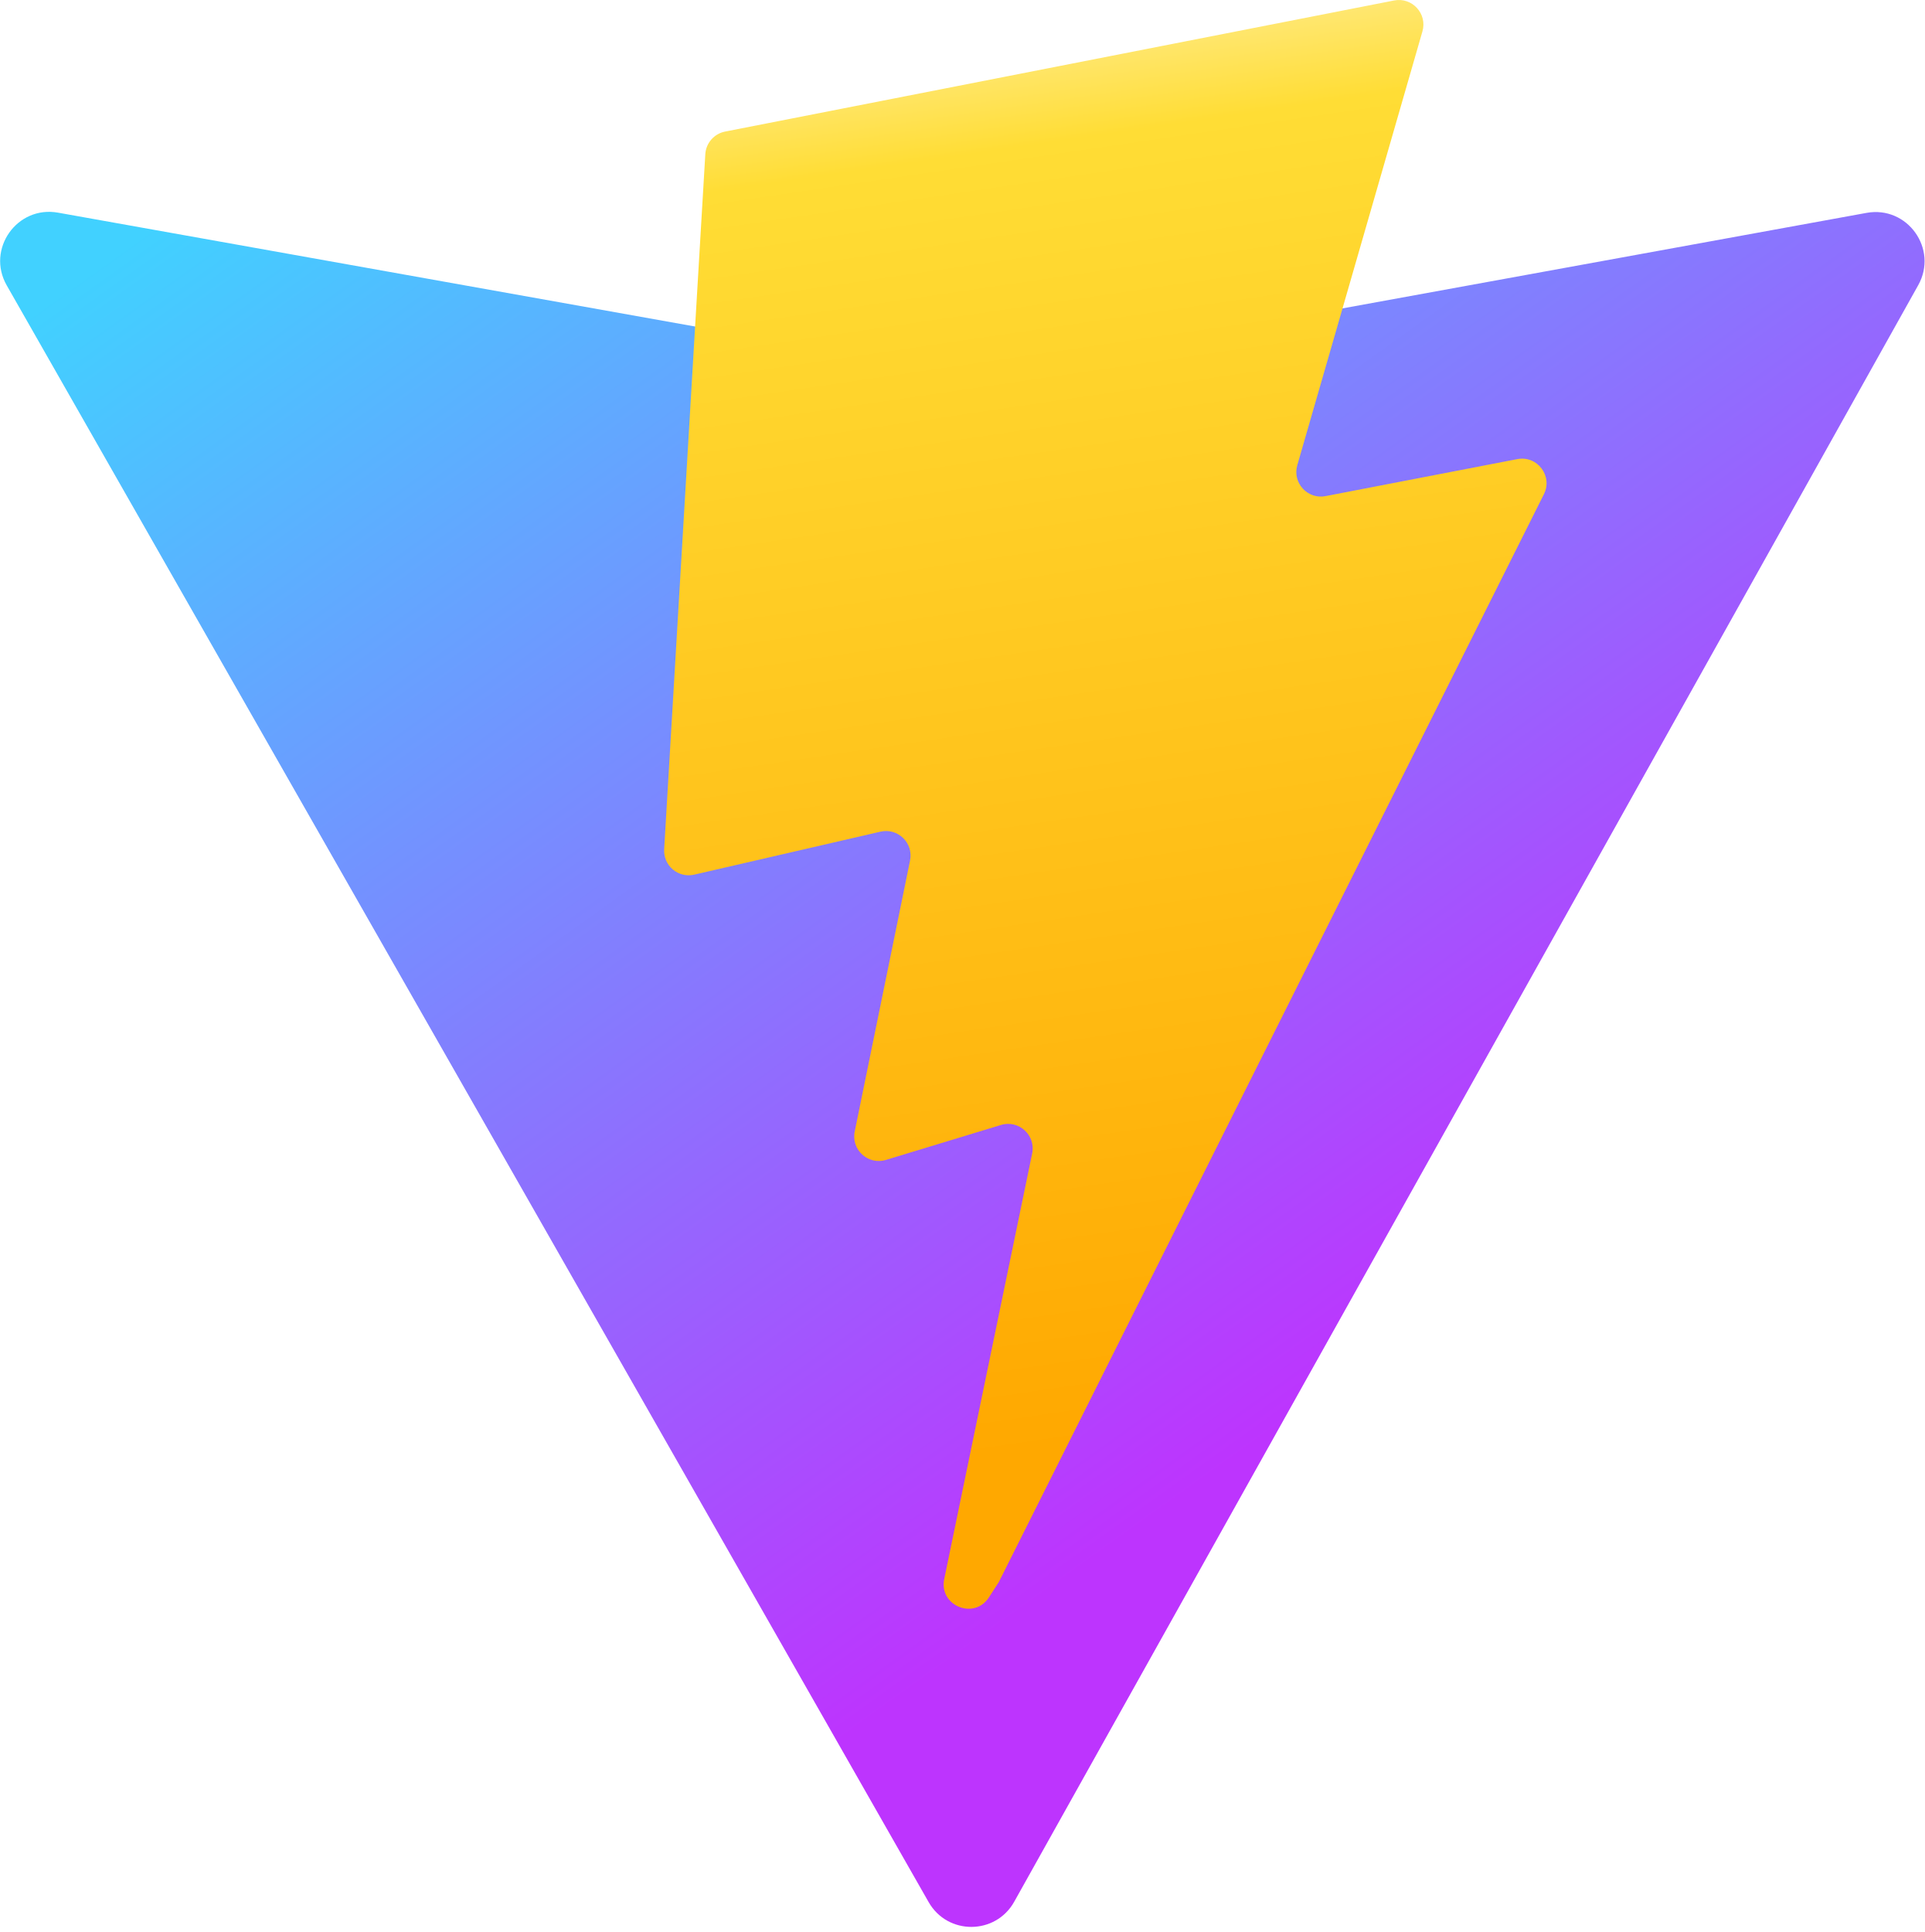
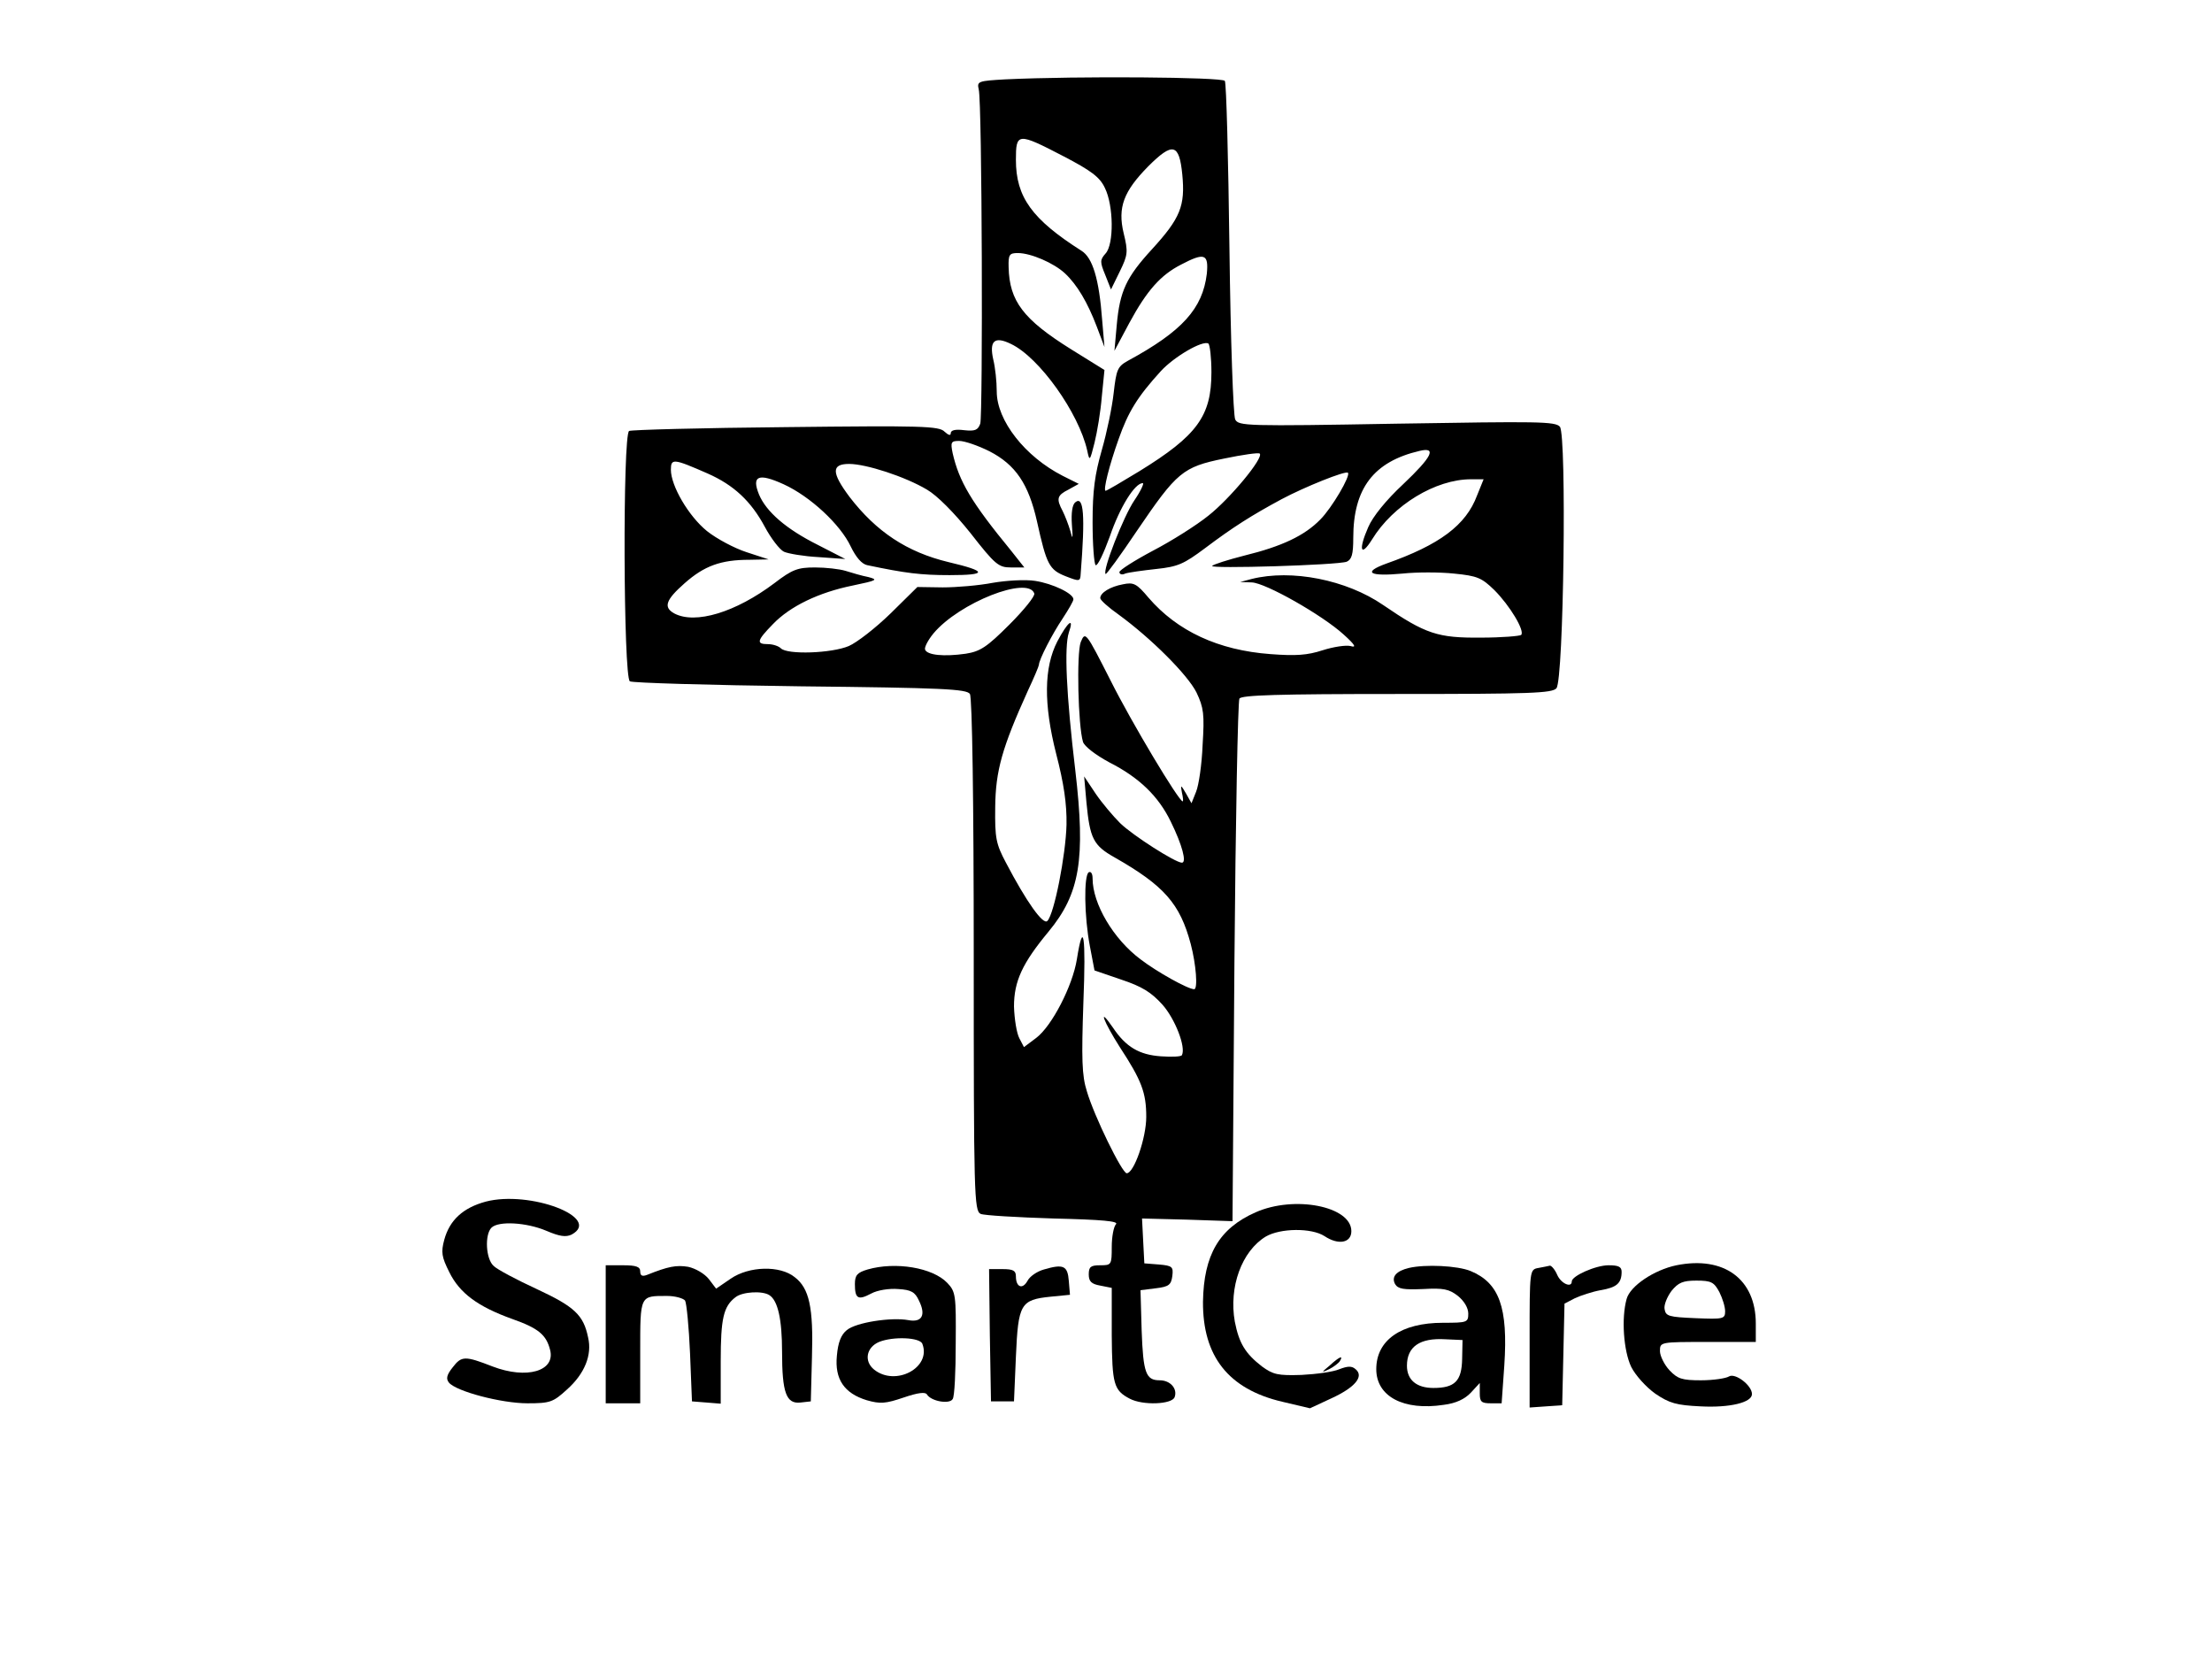
- <svg xmlns="http://www.w3.org/2000/svg" aria-hidden="true" role="img" class="iconify iconify--logos" width="31.88" height="32" preserveAspectRatio="xMidYMid meet" viewBox="0 0 256 257">
-   <defs>
-     <linearGradient id="IconifyId1813088fe1fbc01fb466" x1="-.828%" x2="57.636%" y1="7.652%" y2="78.411%">
-       <stop offset="0%" stop-color="#41D1FF" />
-       <stop offset="100%" stop-color="#BD34FE" />
-     </linearGradient>
-     <linearGradient id="IconifyId1813088fe1fbc01fb467" x1="43.376%" x2="50.316%" y1="2.242%" y2="89.03%">
-       <stop offset="0%" stop-color="#FFEA83" />
-       <stop offset="8.333%" stop-color="#FFDD35" />
-       <stop offset="100%" stop-color="#FFA800" />
-     </linearGradient>
-   </defs>
-   <path fill="url(#IconifyId1813088fe1fbc01fb466)" d="M255.153 37.938L134.897 252.976c-2.483 4.44-8.862 4.466-11.382.048L.875 37.958c-2.746-4.814 1.371-10.646 6.827-9.67l120.385 21.517a6.537 6.537 0 0 0 2.322-.004l117.867-21.483c5.438-.991 9.574 4.796 6.877 9.62Z" />
-   <path fill="url(#IconifyId1813088fe1fbc01fb467)" d="M185.432.063L96.44 17.501a3.268 3.268 0 0 0-2.634 3.014l-5.474 92.456a3.268 3.268 0 0 0 3.997 3.378l24.777-5.718c2.318-.535 4.413 1.507 3.936 3.838l-7.361 36.047c-.495 2.426 1.782 4.5 4.151 3.78l15.304-4.649c2.372-.72 4.652 1.36 4.15 3.788l-11.698 56.621c-.732 3.542 3.979 5.473 5.943 2.437l1.313-2.028l72.516-144.72c1.215-2.423-.88-5.186-3.54-4.672l-25.505 4.922c-2.396.462-4.435-1.77-3.759-4.114l16.646-57.705c.677-2.35-1.37-4.583-3.769-4.113Z" />
+ <svg xmlns="http://www.w3.org/2000/svg" version="1.0" width="577pt" height="433pt" viewBox="0 0 577 433" preserveAspectRatio="xMidYMid meet">
+   <g transform="translate(0,433) scale(0.1,-0.1)" fill="#000000" stroke="none">
+     <path d="M2622 4123 c-70 -4 -74 -5 -69 -26 9 -33 11 -849 4 -872 -6 -17 -14 -20 -42 -17 -23 3 -35 0 -35 -8 0 -7 -6 -5 -16 4 -14 15 -60 16 -414 12 -219 -2 -403 -7 -409 -10 -17 -11 -15 -642 2 -653 6 -4 207 -10 445 -13 370 -4 434 -7 442 -20 6 -9 10 -280 10 -681 0 -625 1 -667 18 -675 9 -4 95 -9 190 -12 127 -3 171 -7 163 -15 -6 -6 -11 -33 -11 -59 0 -47 -1 -48 -30 -48 -25 0 -30 -4 -30 -24 0 -18 7 -25 30 -29 l30 -6 0 -123 c1 -128 5 -144 47 -166 34 -18 110 -15 117 4 8 22 -11 44 -39 44 -36 0 -43 19 -47 130 l-3 105 40 5 c34 4 40 9 43 32 3 24 0 27 -35 30 l-38 3 -3 58 -3 59 118 -3 118 -4 5 675 c3 371 9 681 13 688 6 9 100 12 411 12 348 0 405 2 416 15 19 23 27 659 9 682 -12 14 -57 14 -425 8 -395 -7 -413 -6 -422 11 -5 11 -12 204 -15 446 -3 235 -8 431 -12 437 -6 10 -383 13 -573 4z m153 -201 c71 -37 94 -54 107 -82 23 -46 24 -147 2 -171 -15 -17 -15 -22 -1 -56 l15 -38 23 47 c21 43 22 51 10 100 -16 67 0 109 64 174 64 64 81 60 89 -21 8 -82 -5 -114 -79 -195 -67 -73 -84 -109 -92 -198 l-6 -67 39 73 c46 85 82 125 135 152 61 32 72 28 67 -24 -11 -91 -64 -150 -206 -227 -27 -15 -30 -23 -37 -84 -4 -37 -18 -104 -31 -149 -18 -63 -24 -105 -24 -188 0 -59 4 -109 8 -112 5 -3 21 31 37 75 26 76 65 139 86 139 4 0 -5 -20 -22 -45 -28 -41 -84 -184 -75 -192 2 -2 39 49 82 113 104 153 119 166 227 188 48 10 90 16 93 13 11 -11 -78 -118 -134 -162 -31 -25 -96 -66 -144 -91 -49 -26 -88 -51 -88 -56 0 -6 7 -8 15 -4 8 3 45 8 81 12 57 6 72 13 127 54 73 55 122 86 200 128 60 32 167 75 173 69 8 -7 -42 -92 -72 -122 -41 -42 -100 -70 -198 -94 -43 -11 -81 -23 -84 -27 -9 -8 327 2 351 11 13 6 17 19 17 62 0 129 53 199 173 227 46 11 32 -16 -43 -87 -44 -41 -79 -84 -91 -112 -26 -59 -20 -80 10 -32 55 90 166 157 258 157 l33 0 -17 -42 c-29 -78 -98 -129 -237 -178 -63 -23 -44 -34 42 -26 37 4 98 4 135 0 61 -6 72 -11 105 -43 40 -40 80 -106 70 -117 -4 -3 -51 -7 -105 -7 -112 -1 -144 9 -255 85 -96 66 -239 94 -343 68 l-30 -8 30 -1 c36 -1 184 -85 240 -136 30 -27 34 -35 18 -30 -12 3 -45 -2 -73 -11 -40 -13 -70 -15 -136 -10 -136 10 -243 60 -318 147 -31 37 -39 41 -67 35 -33 -6 -59 -22 -59 -36 0 -5 21 -24 48 -43 85 -62 180 -157 203 -203 19 -40 21 -57 16 -137 -2 -51 -10 -105 -17 -122 l-12 -30 -14 25 c-14 24 -15 24 -11 3 3 -13 4 -23 2 -23 -10 0 -133 205 -188 315 -65 128 -66 129 -78 100 -11 -30 -7 -217 6 -260 4 -12 33 -34 68 -53 79 -40 129 -89 161 -155 30 -61 42 -107 29 -107 -17 0 -128 71 -161 103 -18 18 -47 52 -64 77 l-30 45 6 -68 c9 -94 18 -112 73 -143 130 -74 171 -121 199 -226 14 -53 19 -118 9 -118 -16 0 -97 45 -140 78 -71 53 -125 145 -125 211 0 12 -4 19 -10 16 -13 -8 -12 -115 3 -193 l12 -63 70 -24 c54 -18 78 -33 107 -65 33 -37 62 -111 51 -132 -2 -4 -26 -5 -55 -3 -56 4 -91 24 -125 75 -41 59 -24 15 18 -51 57 -87 69 -119 69 -182 0 -55 -32 -147 -51 -147 -12 0 -85 149 -104 214 -13 41 -14 85 -9 231 7 175 0 220 -17 113 -11 -69 -65 -174 -106 -205 l-32 -24 -12 23 c-7 13 -13 50 -14 83 0 66 22 113 90 195 82 99 97 189 70 420 -24 201 -29 323 -17 360 15 43 -3 28 -30 -23 -35 -68 -36 -163 -3 -293 20 -77 28 -131 27 -185 -2 -79 -32 -233 -50 -251 -11 -11 -54 49 -108 152 -26 49 -29 64 -28 145 1 95 18 155 85 303 16 34 29 65 29 68 0 13 35 81 62 121 15 23 28 45 28 50 0 15 -54 41 -100 48 -25 4 -75 1 -110 -5 -36 -7 -95 -12 -131 -12 l-66 1 -70 -69 c-39 -38 -88 -76 -109 -85 -45 -19 -160 -23 -177 -6 -6 6 -21 11 -34 11 -31 0 -29 9 13 52 45 47 120 83 209 101 62 13 67 15 40 22 -16 3 -43 11 -59 16 -16 5 -52 9 -80 9 -45 0 -59 -5 -106 -41 -101 -76 -206 -108 -261 -79 -29 16 -23 35 27 79 51 45 94 61 169 61 l50 1 -58 19 c-31 10 -78 35 -103 55 -48 39 -94 118 -94 160 0 30 7 29 96 -10 68 -30 113 -72 149 -139 16 -30 39 -60 50 -65 11 -5 52 -12 90 -14 l70 -5 -72 37 c-82 41 -134 86 -153 131 -20 49 -2 57 64 27 70 -32 148 -105 175 -162 14 -29 29 -46 43 -49 100 -21 140 -26 215 -26 100 0 99 10 -3 34 -108 26 -188 79 -258 170 -47 63 -48 86 -1 86 44 0 146 -33 203 -67 26 -15 71 -60 114 -114 64 -82 73 -89 105 -89 l35 0 -34 43 c-105 128 -136 181 -153 255 -6 29 -4 32 17 32 14 0 49 -12 79 -27 68 -35 102 -85 124 -183 25 -113 32 -126 75 -143 36 -14 38 -14 39 7 12 152 8 204 -14 186 -8 -6 -11 -28 -9 -58 3 -38 2 -41 -4 -17 -5 17 -14 40 -20 52 -17 32 -15 41 15 56 l27 15 -42 21 c-98 50 -172 144 -172 220 0 26 -4 63 -9 83 -11 49 3 62 46 41 74 -35 177 -180 199 -278 6 -29 7 -28 19 20 7 28 16 82 19 120 l7 70 -87 54 c-125 78 -161 126 -163 214 -1 33 2 37 24 37 34 0 94 -26 123 -53 32 -30 59 -76 83 -139 l20 -53 -6 70 c-8 108 -25 163 -54 181 -129 82 -171 140 -171 237 0 71 4 72 125 9z m385 -563 c0 -114 -37 -165 -188 -258 -46 -28 -85 -51 -88 -51 -7 0 9 65 34 135 25 71 49 110 110 177 35 38 109 81 124 72 4 -3 8 -37 8 -75z m-462 -577 c2 -7 -27 -43 -65 -81 -59 -59 -76 -70 -114 -76 -56 -8 -101 -4 -106 11 -2 6 8 25 22 42 67 80 247 151 263 104z" />
+     <path d="M1267 1196 c-59 -16 -94 -48 -108 -99 -9 -33 -7 -45 13 -85 27 -55 75 -90 164 -122 68 -24 89 -41 99 -81 14 -55 -61 -77 -150 -43 -72 28 -81 28 -104 -2 -16 -20 -18 -30 -10 -40 19 -23 137 -54 205 -54 59 0 67 3 103 36 46 41 66 90 55 136 -12 58 -35 80 -134 126 -52 24 -103 51 -112 60 -21 18 -24 82 -6 100 18 18 91 14 143 -8 35 -15 51 -17 66 -10 81 44 -109 116 -224 86z" />
+     <path d="M3275 1168 c-95 -42 -135 -111 -137 -233 -1 -142 66 -228 207 -261 l72 -17 56 26 c61 28 86 57 63 76 -10 9 -21 8 -42 0 -16 -7 -60 -13 -99 -15 -62 -2 -74 1 -103 22 -44 34 -60 61 -71 117 -16 90 18 184 81 222 38 22 119 23 153 1 36 -24 70 -18 70 13 0 65 -149 94 -250 49z" />
+     <path d="M4373 1030 c-58 -12 -121 -54 -130 -88 -14 -50 -8 -135 12 -177 11 -22 39 -53 63 -70 37 -25 55 -30 118 -33 76 -4 134 10 134 32 0 23 -44 56 -60 46 -8 -5 -41 -10 -73 -10 -50 0 -61 4 -82 26 -14 15 -25 38 -25 50 0 24 0 24 125 24 l125 0 0 48 c0 116 -83 177 -207 152z m112 -70 c8 -16 15 -38 15 -50 0 -20 -5 -21 -77 -18 -70 3 -78 5 -81 24 -2 11 7 32 18 47 18 22 30 27 65 27 39 0 46 -4 60 -30z" />
+     <path d="M1580 850 l0 -180 45 0 45 0 0 134 c0 149 -1 146 70 146 21 0 42 -6 47 -12 4 -7 10 -69 13 -138 l5 -125 38 -3 37 -3 0 111 c0 111 7 143 39 167 18 14 70 17 88 5 22 -14 33 -63 33 -147 0 -108 11 -137 48 -133 l27 3 3 115 c4 130 -7 180 -45 209 -38 31 -119 29 -167 -4 l-38 -26 -19 25 c-11 14 -35 28 -54 32 -31 5 -52 1 -107 -21 -13 -5 -18 -2 -18 9 0 12 -10 16 -45 16 l-45 0 0 -180z" />
+     <path d="M2263 1019 c-27 -8 -33 -15 -33 -38 0 -38 8 -43 42 -25 16 9 47 14 71 12 34 -2 44 -8 54 -30 19 -38 8 -58 -28 -51 -44 8 -136 -6 -160 -26 -15 -12 -23 -32 -26 -67 -6 -61 19 -98 78 -116 35 -10 49 -9 96 7 38 13 57 15 61 8 11 -18 59 -26 67 -12 5 6 8 72 8 145 1 126 0 135 -22 158 -38 40 -135 56 -208 35z m143 -194 c24 -62 -70 -112 -126 -67 -27 22 -20 58 13 72 37 15 107 12 113 -5z" />
+     <path d="M2723 1019 c-18 -5 -37 -18 -43 -30 -13 -23 -30 -16 -30 12 0 15 -7 19 -35 19 l-35 0 2 -172 3 -173 30 0 30 0 5 117 c6 137 12 148 90 156 l51 5 -3 36 c-3 40 -14 45 -65 30z" />
+     <path d="M3675 1023 c-33 -8 -46 -23 -36 -42 8 -13 22 -15 73 -13 53 3 68 0 91 -18 16 -13 27 -31 27 -46 0 -23 -3 -24 -66 -24 -109 0 -174 -45 -174 -121 0 -71 71 -109 176 -93 32 4 55 15 71 32 l23 25 0 -27 c0 -22 4 -26 29 -26 l28 0 7 99 c10 151 -13 215 -88 246 -34 14 -118 18 -161 8z m139 -237 c-1 -58 -19 -76 -75 -76 -44 0 -69 21 -69 58 0 50 34 73 100 69 l45 -2 -1 -49z" />
+     <path d="M4013 1023 c-23 -4 -23 -6 -23 -184 l0 -180 43 3 42 3 3 132 3 133 27 14 c15 7 45 17 67 21 42 7 55 18 55 48 0 13 -8 17 -34 17 -34 0 -96 -28 -96 -42 0 -18 -28 -6 -38 17 -6 14 -15 24 -19 24 -5 -1 -18 -4 -30 -6z" />
+     <path d="M3469 769 c-23 -19 -23 -20 -2 -10 12 6 25 16 28 21 10 16 -1 12 -26 -11z" />
+   </g>
</svg>
